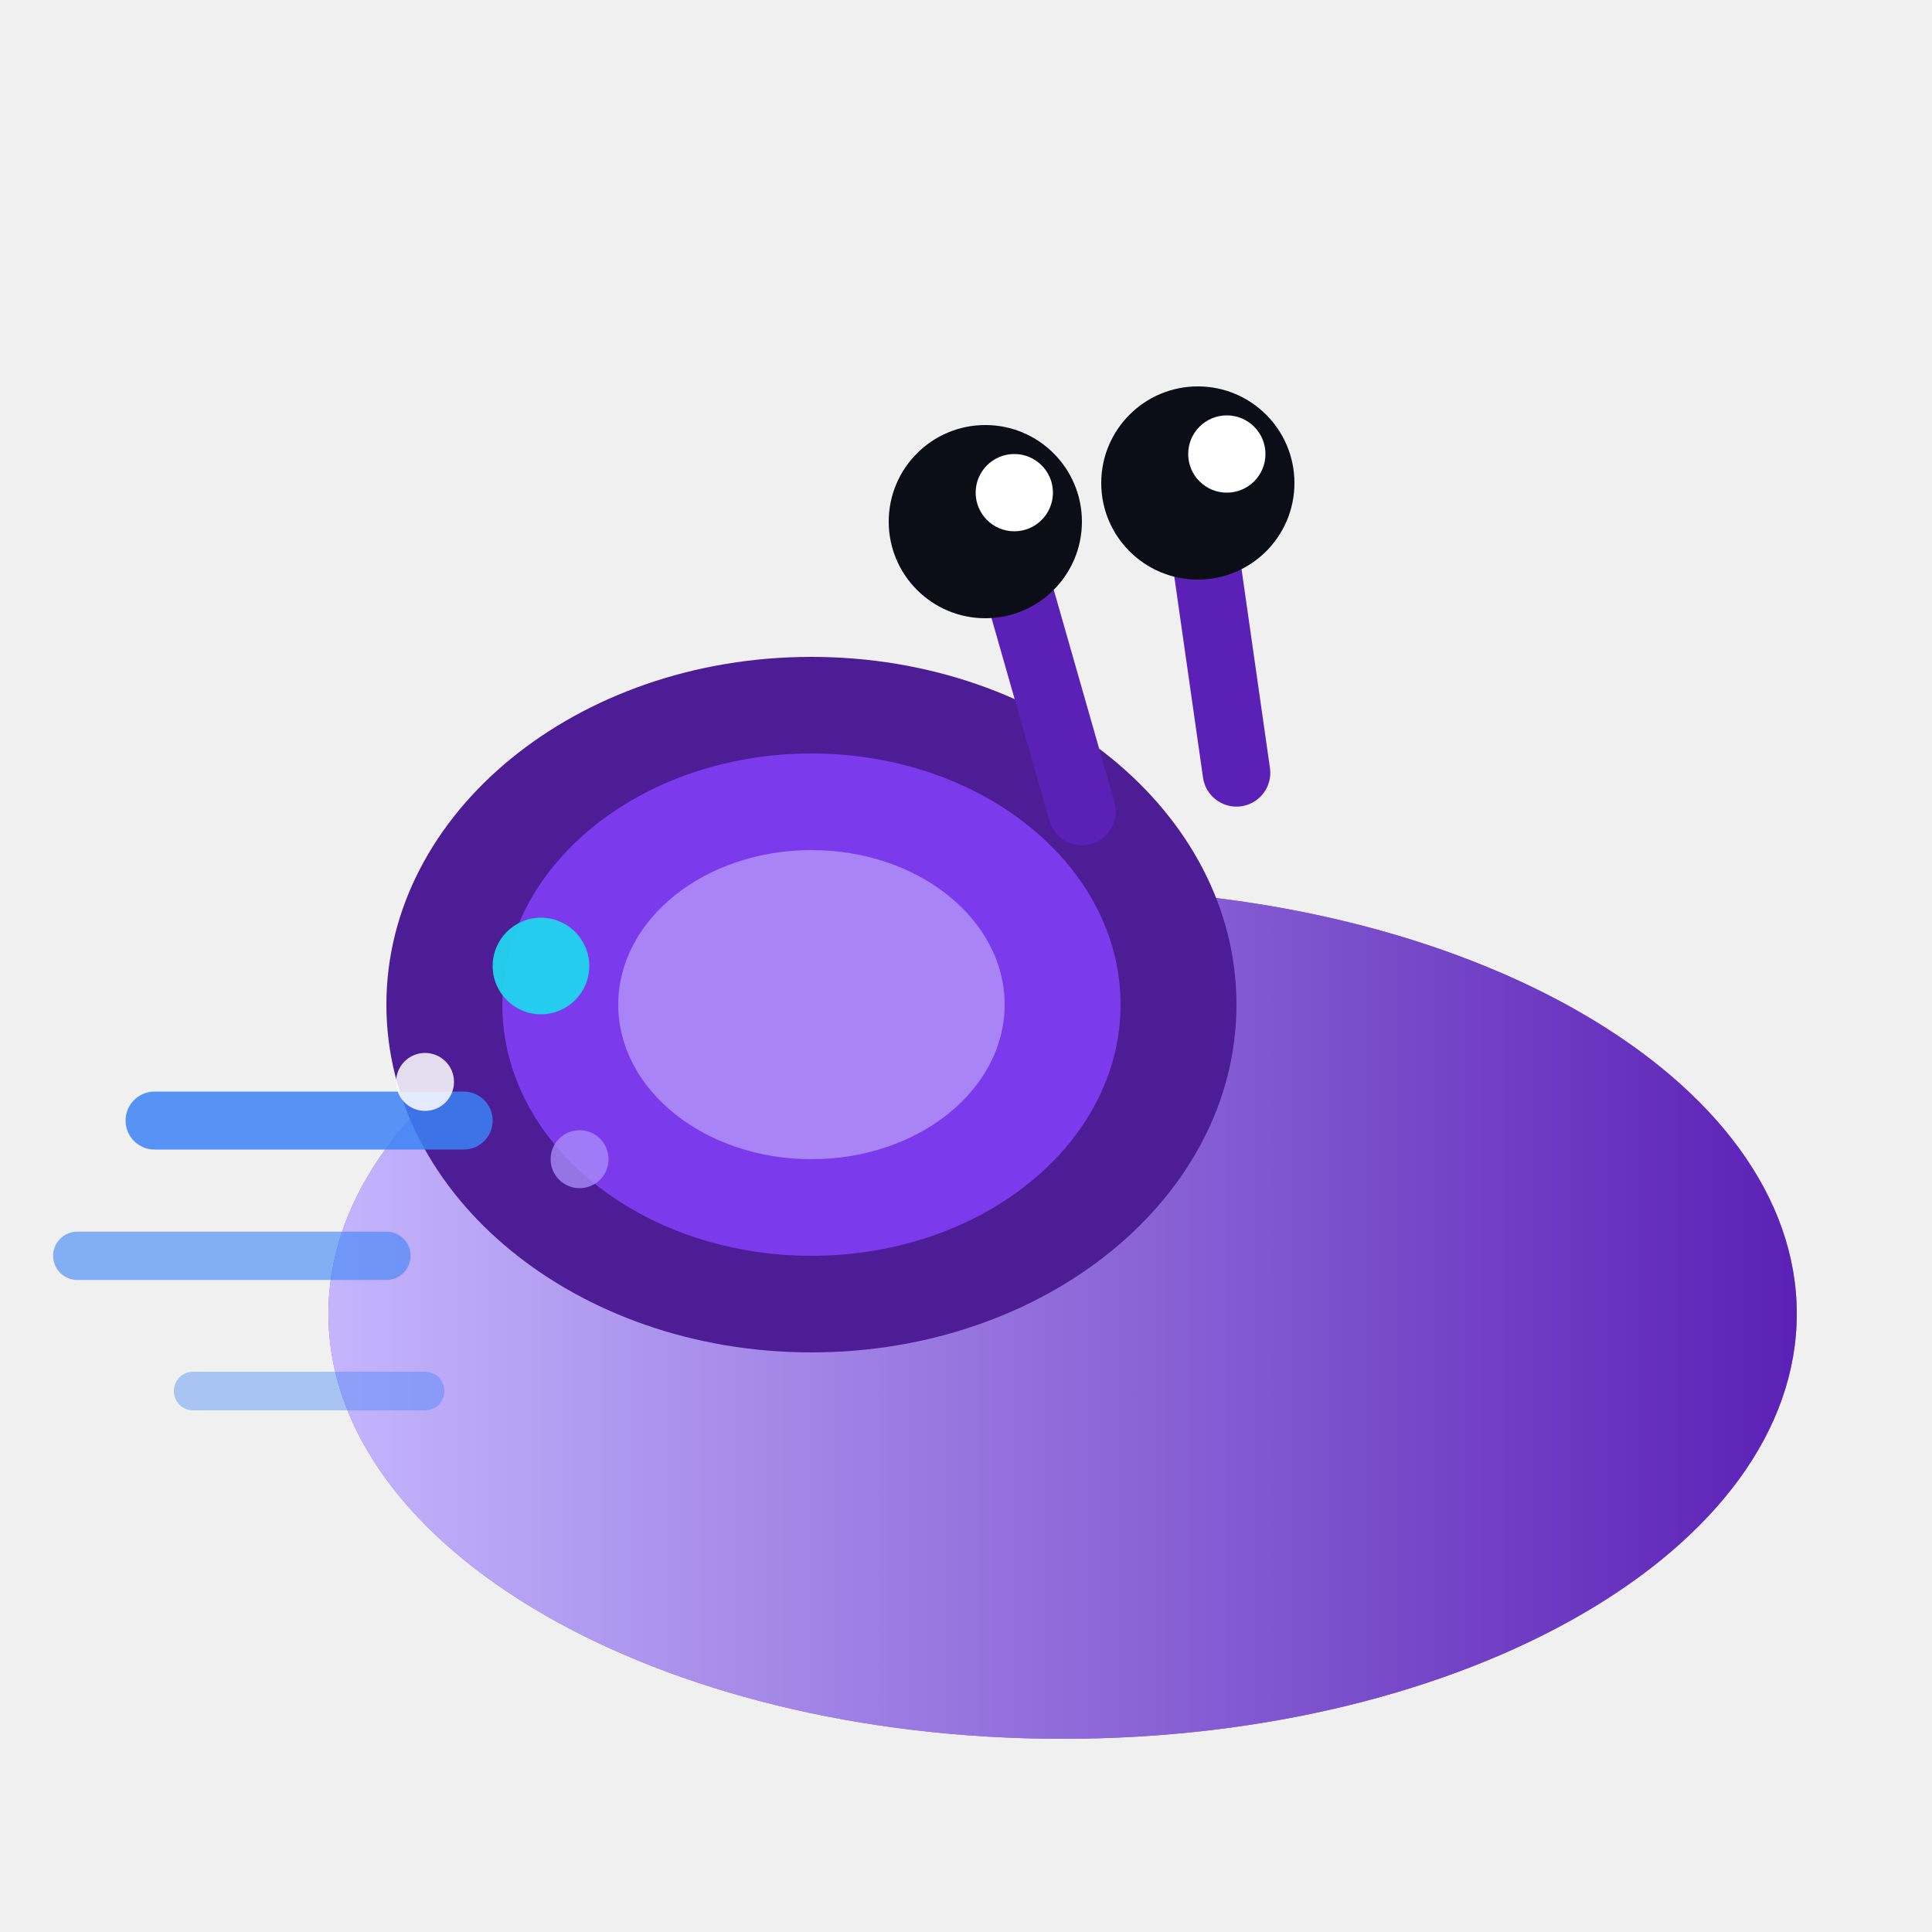
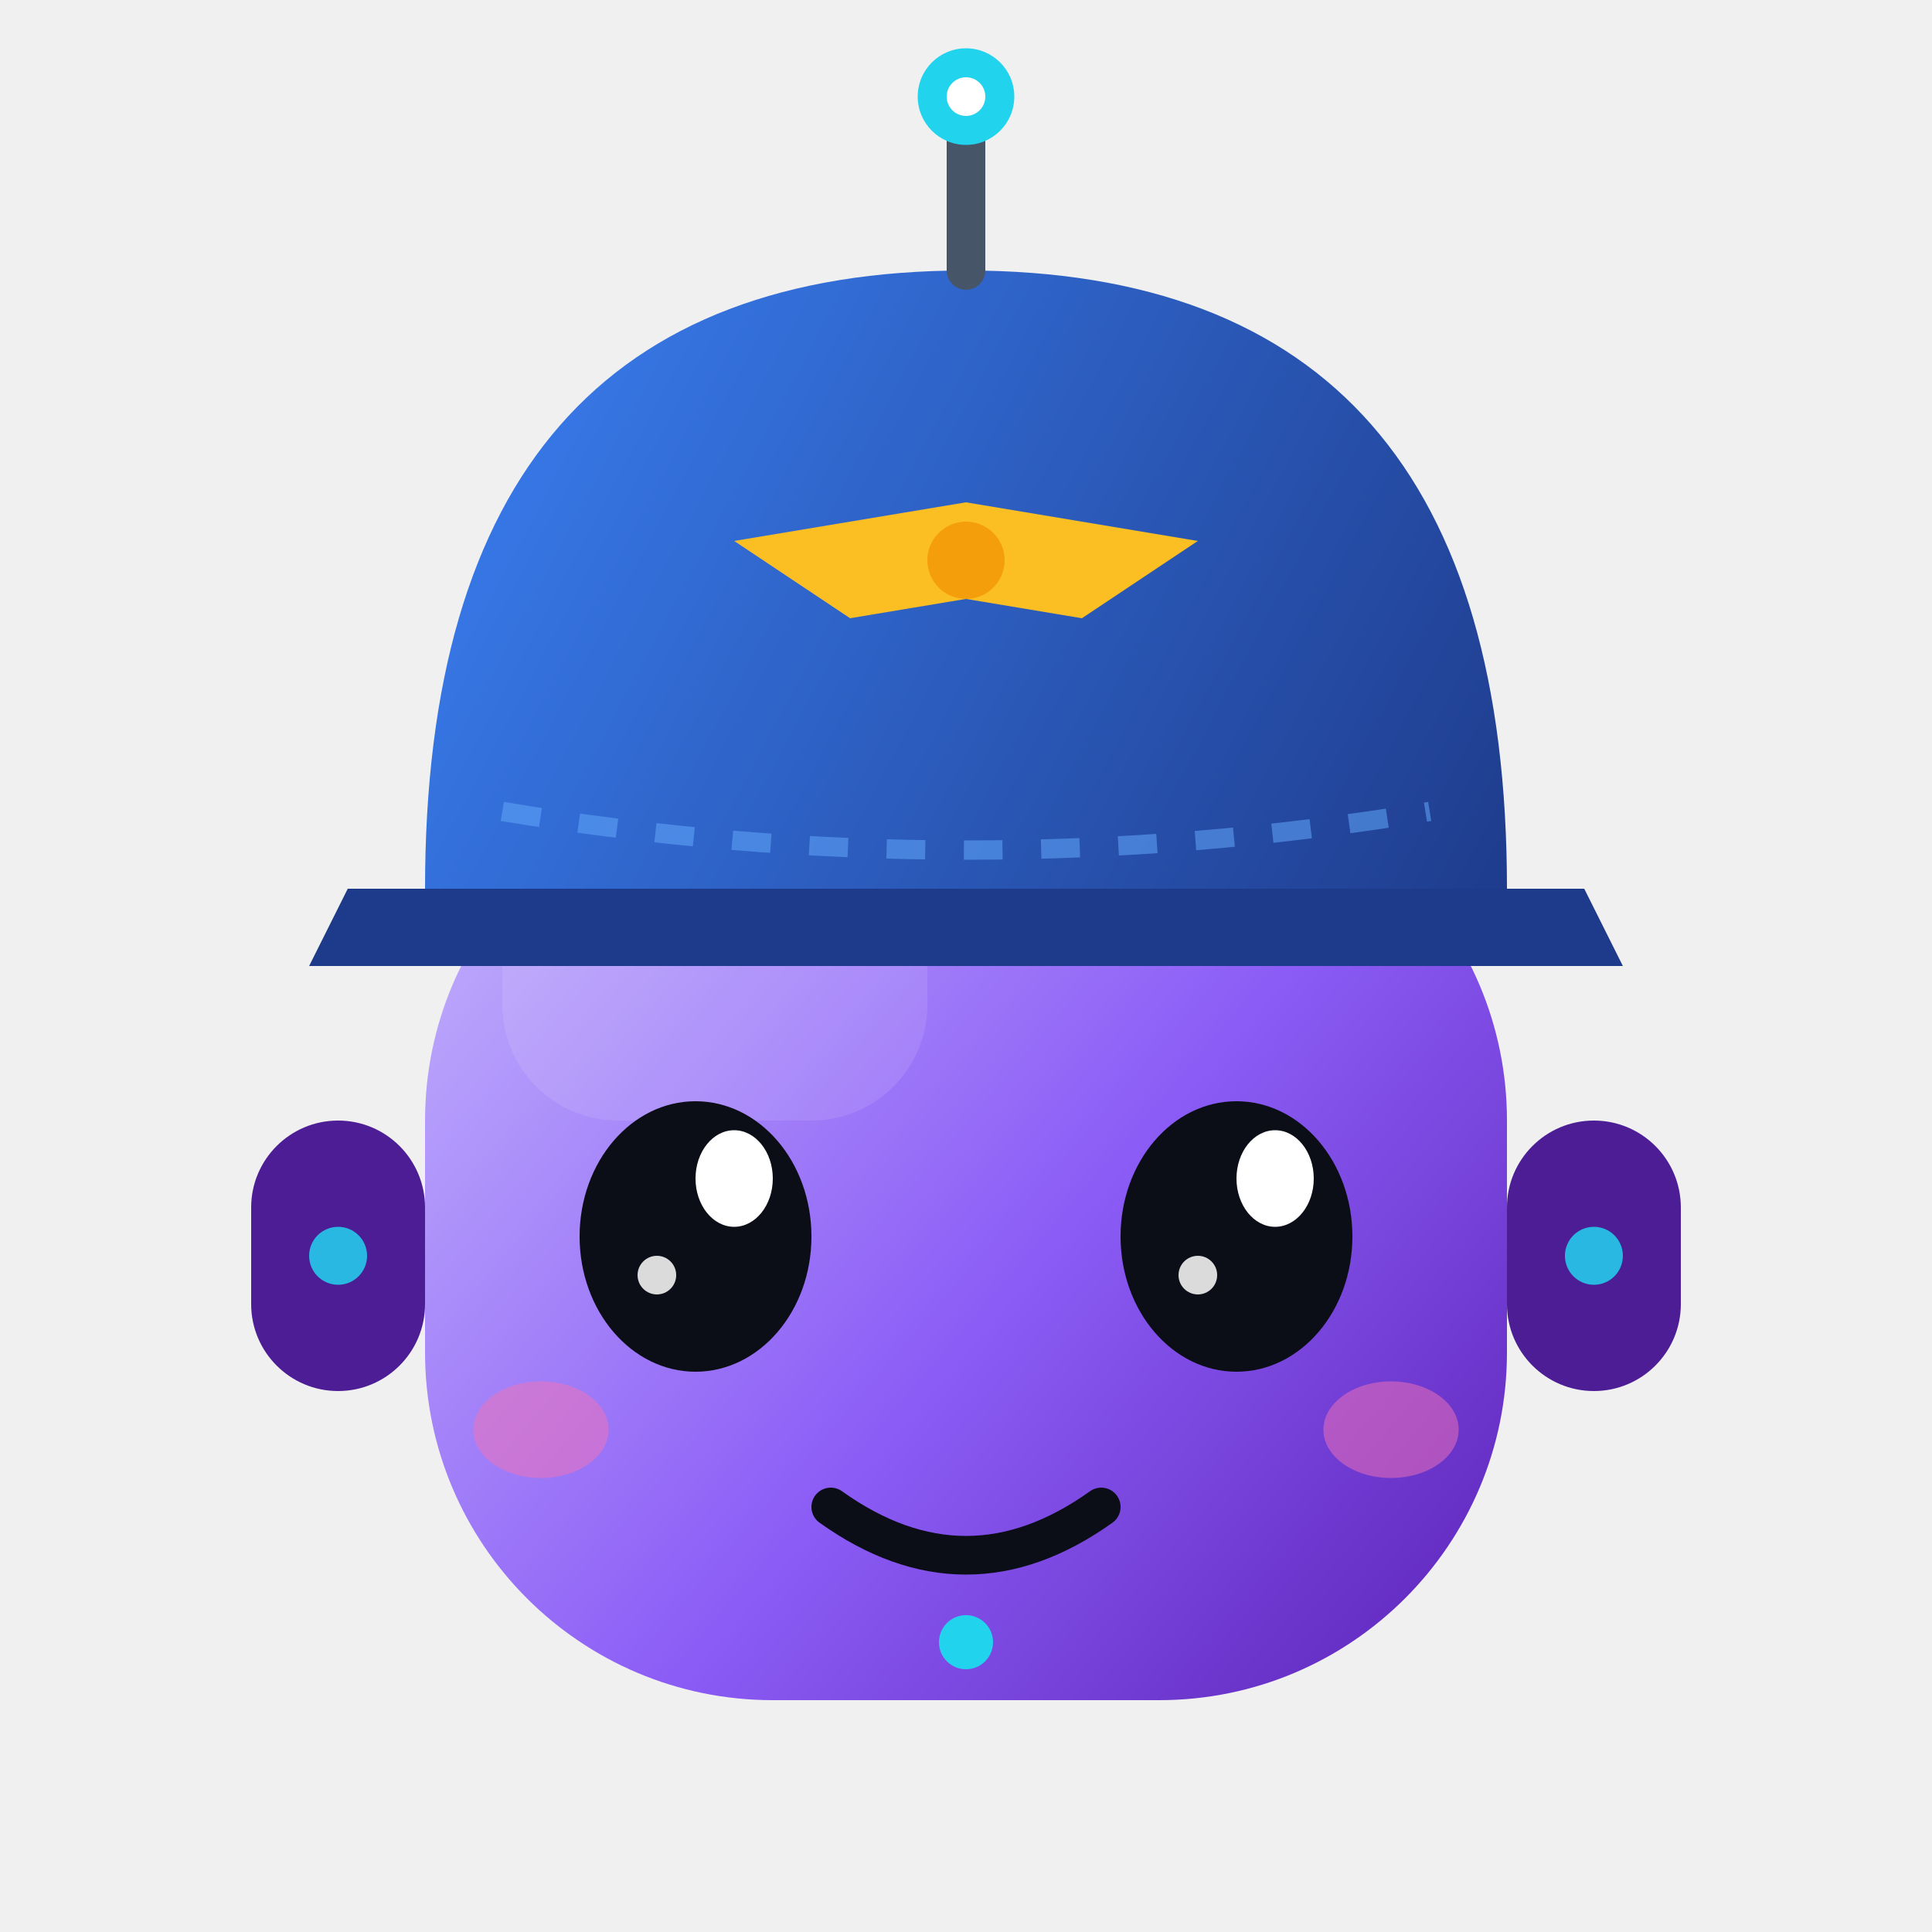
<svg xmlns="http://www.w3.org/2000/svg" width="100" height="100" viewBox="0 0 100 100" fill="none">
  <defs>
-     <linearGradient id="qsLogoBody" x1="17" y1="68" x2="93" y2="68" gradientUnits="userSpaceOnUse">
+     <linearGradient id="lpBody" x1="22" y1="40" x2="78" y2="88" gradientUnits="userSpaceOnUse">
      <stop offset="0%" stop-color="#C4B5FD" />
+       <stop offset="55%" stop-color="#8B5CF6" />
      <stop offset="100%" stop-color="#5B21B6" />
    </linearGradient>
+     <linearGradient id="lpCap" x1="20" y1="14" x2="80" y2="46" gradientUnits="userSpaceOnUse">
+       <stop offset="0%" stop-color="#3B82F6" />
+       <stop offset="100%" stop-color="#1E3A8A" />
+     </linearGradient>
  </defs>
-   <ellipse cx="55" cy="68" rx="38" ry="22" fill="#8B5CF6" />
-   <ellipse cx="55" cy="68" rx="38" ry="22" fill="url(#qsLogoBody)" />
-   <ellipse cx="42" cy="52" rx="22" ry="18" fill="#4C1D95" />
-   <ellipse cx="42" cy="52" rx="16" ry="13" fill="#7C3AED" />
-   <ellipse cx="42" cy="52" rx="10" ry="8" fill="#C4B5FD" opacity="0.6" />
-   <line x1="56" y1="42" x2="52" y2="28" stroke="#5B21B6" stroke-width="3.5" stroke-linecap="round" />
-   <line x1="64" y1="40" x2="62" y2="26" stroke="#5B21B6" stroke-width="3.5" stroke-linecap="round" />
-   <circle cx="51" cy="27" r="5" fill="#0B0D17" />
-   <circle cx="62" cy="25" r="5" fill="#0B0D17" />
-   <circle cx="52.5" cy="25.5" r="2" fill="white" />
-   <circle cx="63.5" cy="23.5" r="2" fill="white" />
-   <line x1="8" y1="58" x2="24" y2="58" stroke="#3B82F6" stroke-width="3" stroke-linecap="round" opacity="0.85" />
-   <line x1="4" y1="65" x2="20" y2="65" stroke="#3B82F6" stroke-width="2.5" stroke-linecap="round" opacity="0.6" />
-   <line x1="10" y1="72" x2="22" y2="72" stroke="#3B82F6" stroke-width="2" stroke-linecap="round" opacity="0.4" />
-   <circle cx="28" cy="50" r="2.5" fill="#22D3EE" opacity="0.95" />
-   <circle cx="22" cy="56" r="1.5" fill="white" opacity="0.85" />
-   <circle cx="30" cy="60" r="1.5" fill="#A78BFA" opacity="0.8" />
+   <rect x="13" y="58" width="9" height="14" rx="4.5" fill="#4C1D95" />
+   <rect x="78" y="58" width="9" height="14" rx="4.5" fill="#4C1D95" />
+   <circle cx="17.5" cy="65" r="1.5" fill="#22D3EE" opacity="0.85" />
+   <circle cx="82.5" cy="65" r="1.5" fill="#22D3EE" opacity="0.85" />
+   <rect x="22" y="40" width="56" height="48" rx="18" fill="url(#lpBody)" />
+   <rect x="26" y="44" width="22" height="14" rx="6" fill="#FFFFFF" opacity="0.10" />
+   <path d="M 22 46 Q 22 14 50 14 Q 78 14 78 46 Z" fill="url(#lpCap)" />
+   <path d="M 18 46 L 82 46 L 84 50 L 16 50 Z" fill="#1E3A8A" />
+   <path d="M 26 42 Q 50 46 74 42" stroke="#60A5FA" stroke-width="1" fill="none" opacity="0.55" stroke-dasharray="2 2" />
+   <path d="M 38 28 L 50 26 L 62 28 L 56 32 L 50 31 L 44 32 Z" fill="#FBBF24" />
+   <circle cx="50" cy="29" r="2" fill="#F59E0B" />
+   <ellipse cx="36" cy="64" rx="6" ry="7" fill="#0B0D17" />
+   <ellipse cx="64" cy="64" rx="6" ry="7" fill="#0B0D17" />
+   <ellipse cx="38" cy="61" rx="2" ry="2.5" fill="#FFFFFF" />
+   <ellipse cx="66" cy="61" rx="2" ry="2.5" fill="#FFFFFF" />
+   <circle cx="34" cy="66" r="1" fill="#FFFFFF" opacity="0.85" />
+   <circle cx="62" cy="66" r="1" fill="#FFFFFF" opacity="0.85" />
+   <ellipse cx="28" cy="74" rx="3.5" ry="2.5" fill="#F472B6" opacity="0.5" />
+   <ellipse cx="72" cy="74" rx="3.5" ry="2.5" fill="#F472B6" opacity="0.5" />
+   <path d="M 43 78 Q 50 83 57 78" stroke="#0B0D17" stroke-width="2" fill="none" stroke-linecap="round" />
+   <circle cx="50" cy="85" r="1.4" fill="#22D3EE" />
+   <line x1="50" y1="14" x2="50" y2="6" stroke="#475569" stroke-width="2" stroke-linecap="round" />
+   <circle cx="50" cy="5" r="2.5" fill="#22D3EE" />
+   <circle cx="50" cy="5" r="1" fill="#FFFFFF" />
</svg>
